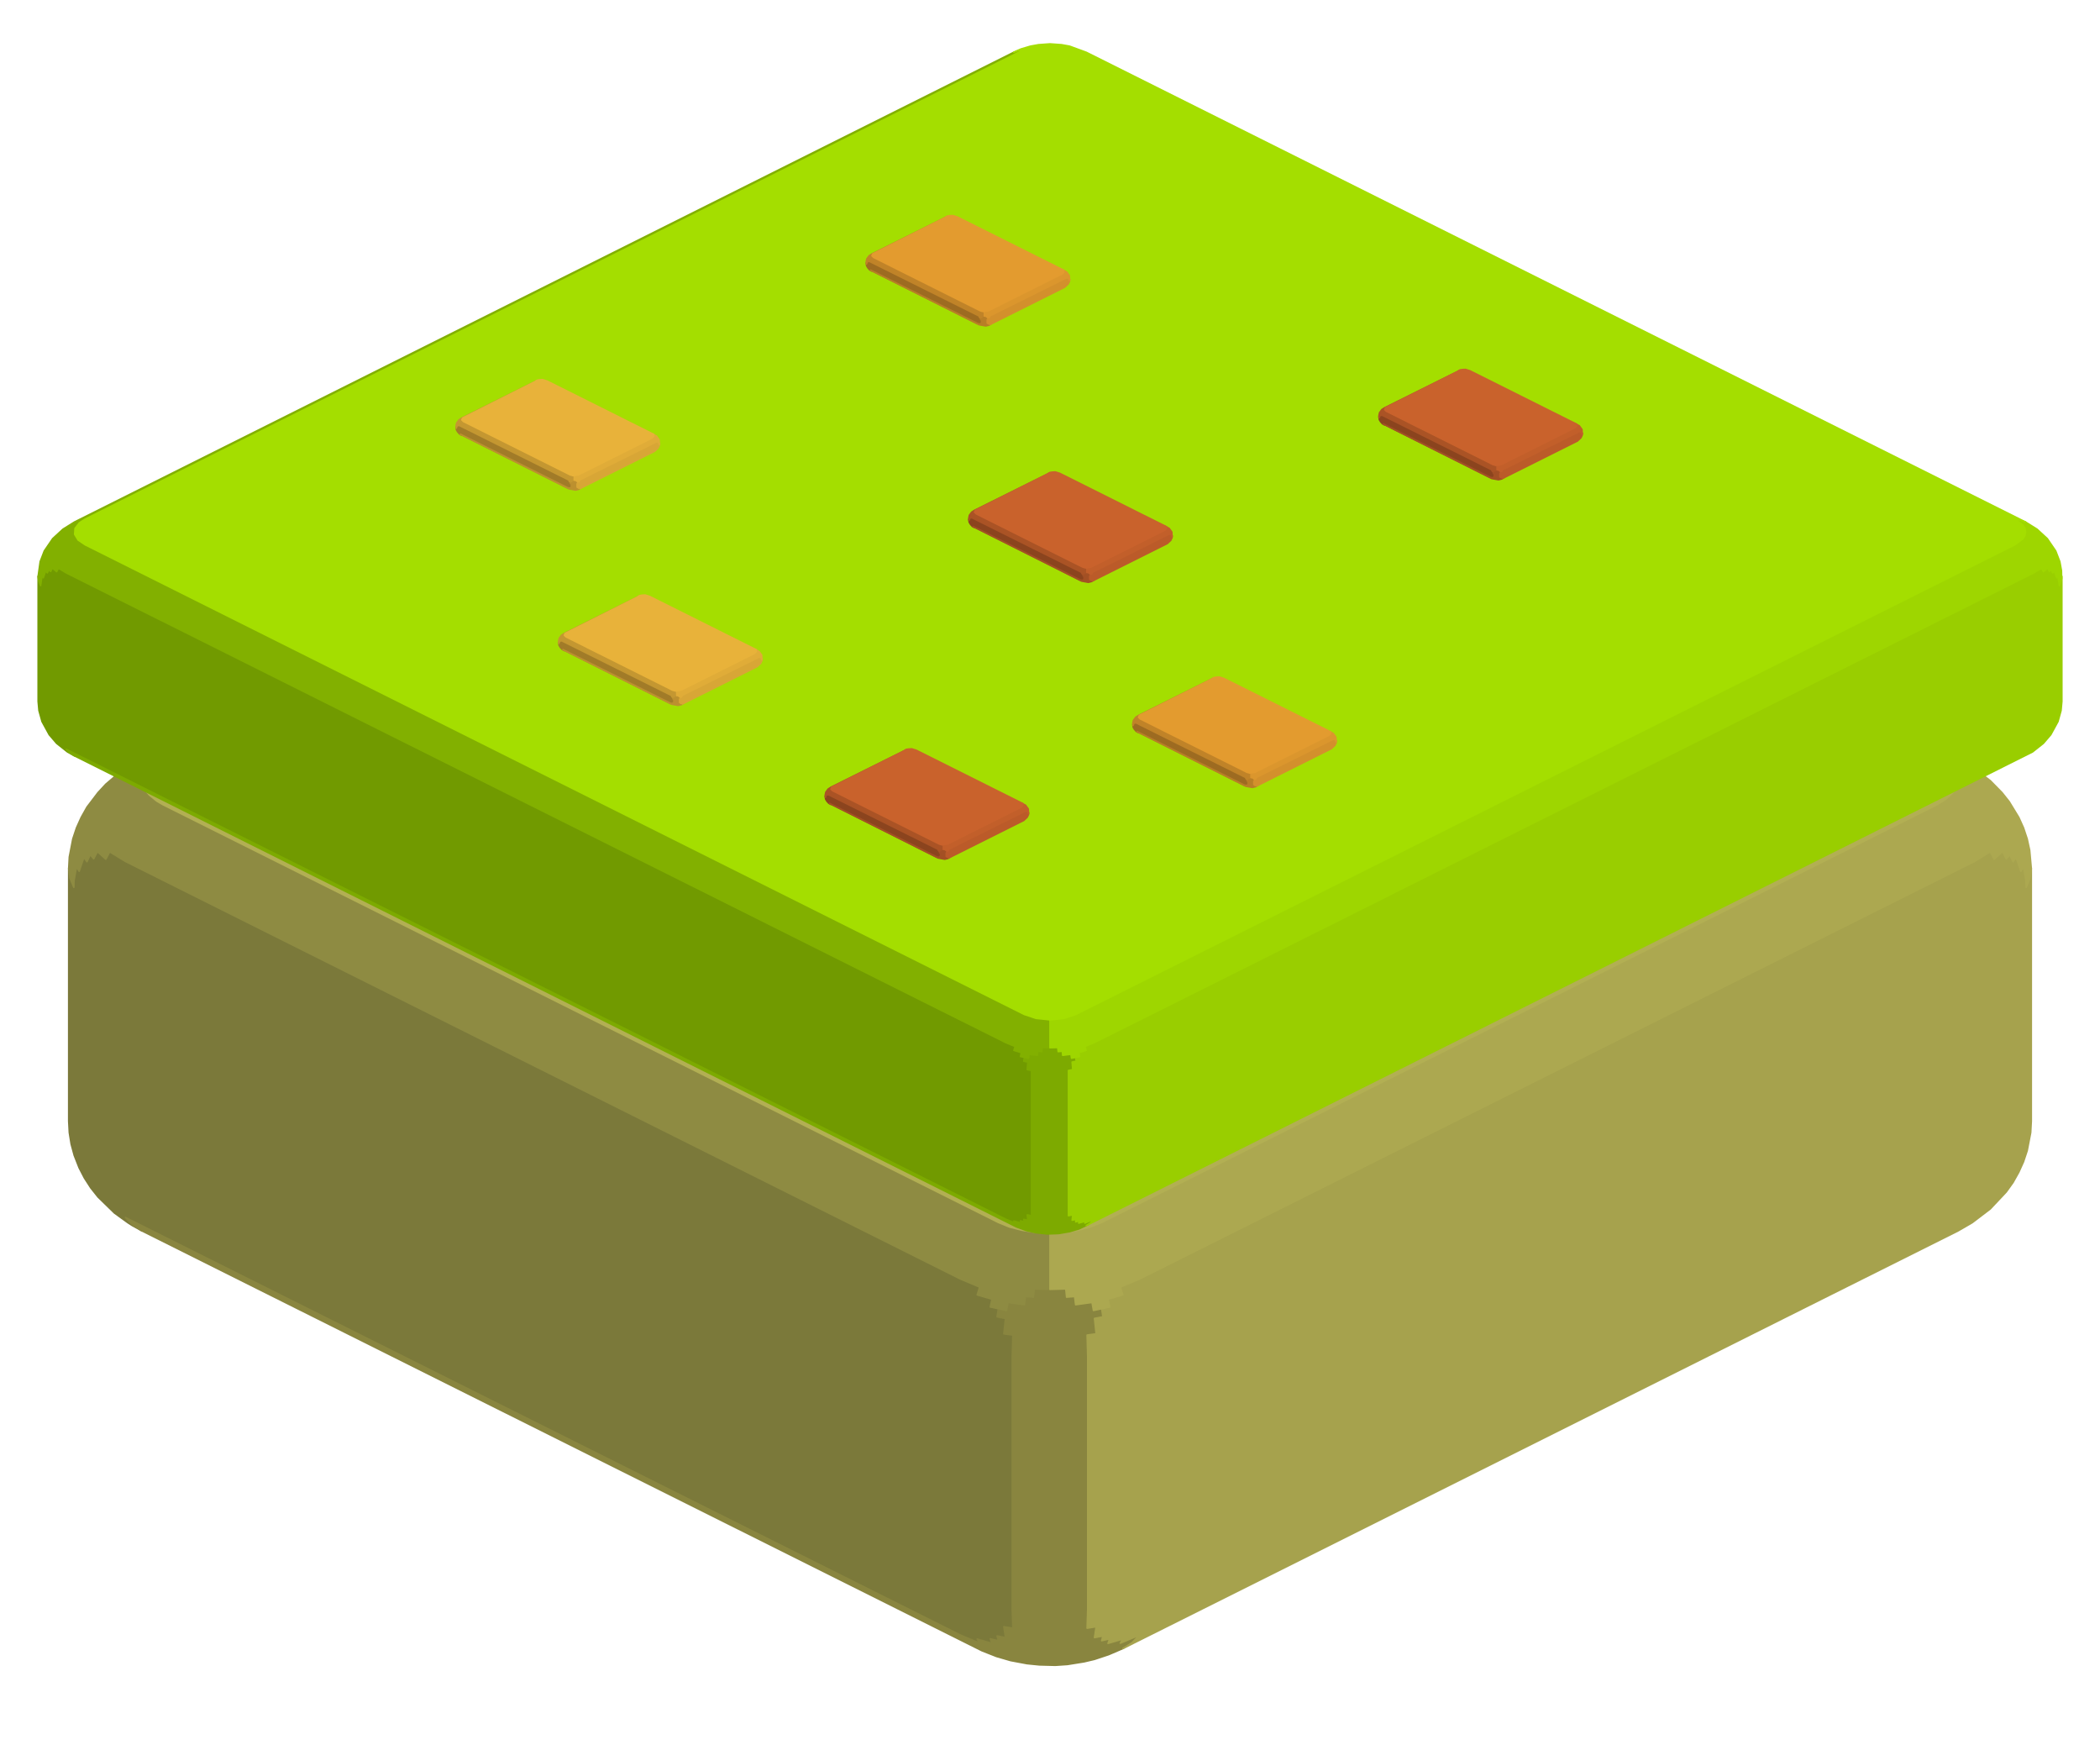
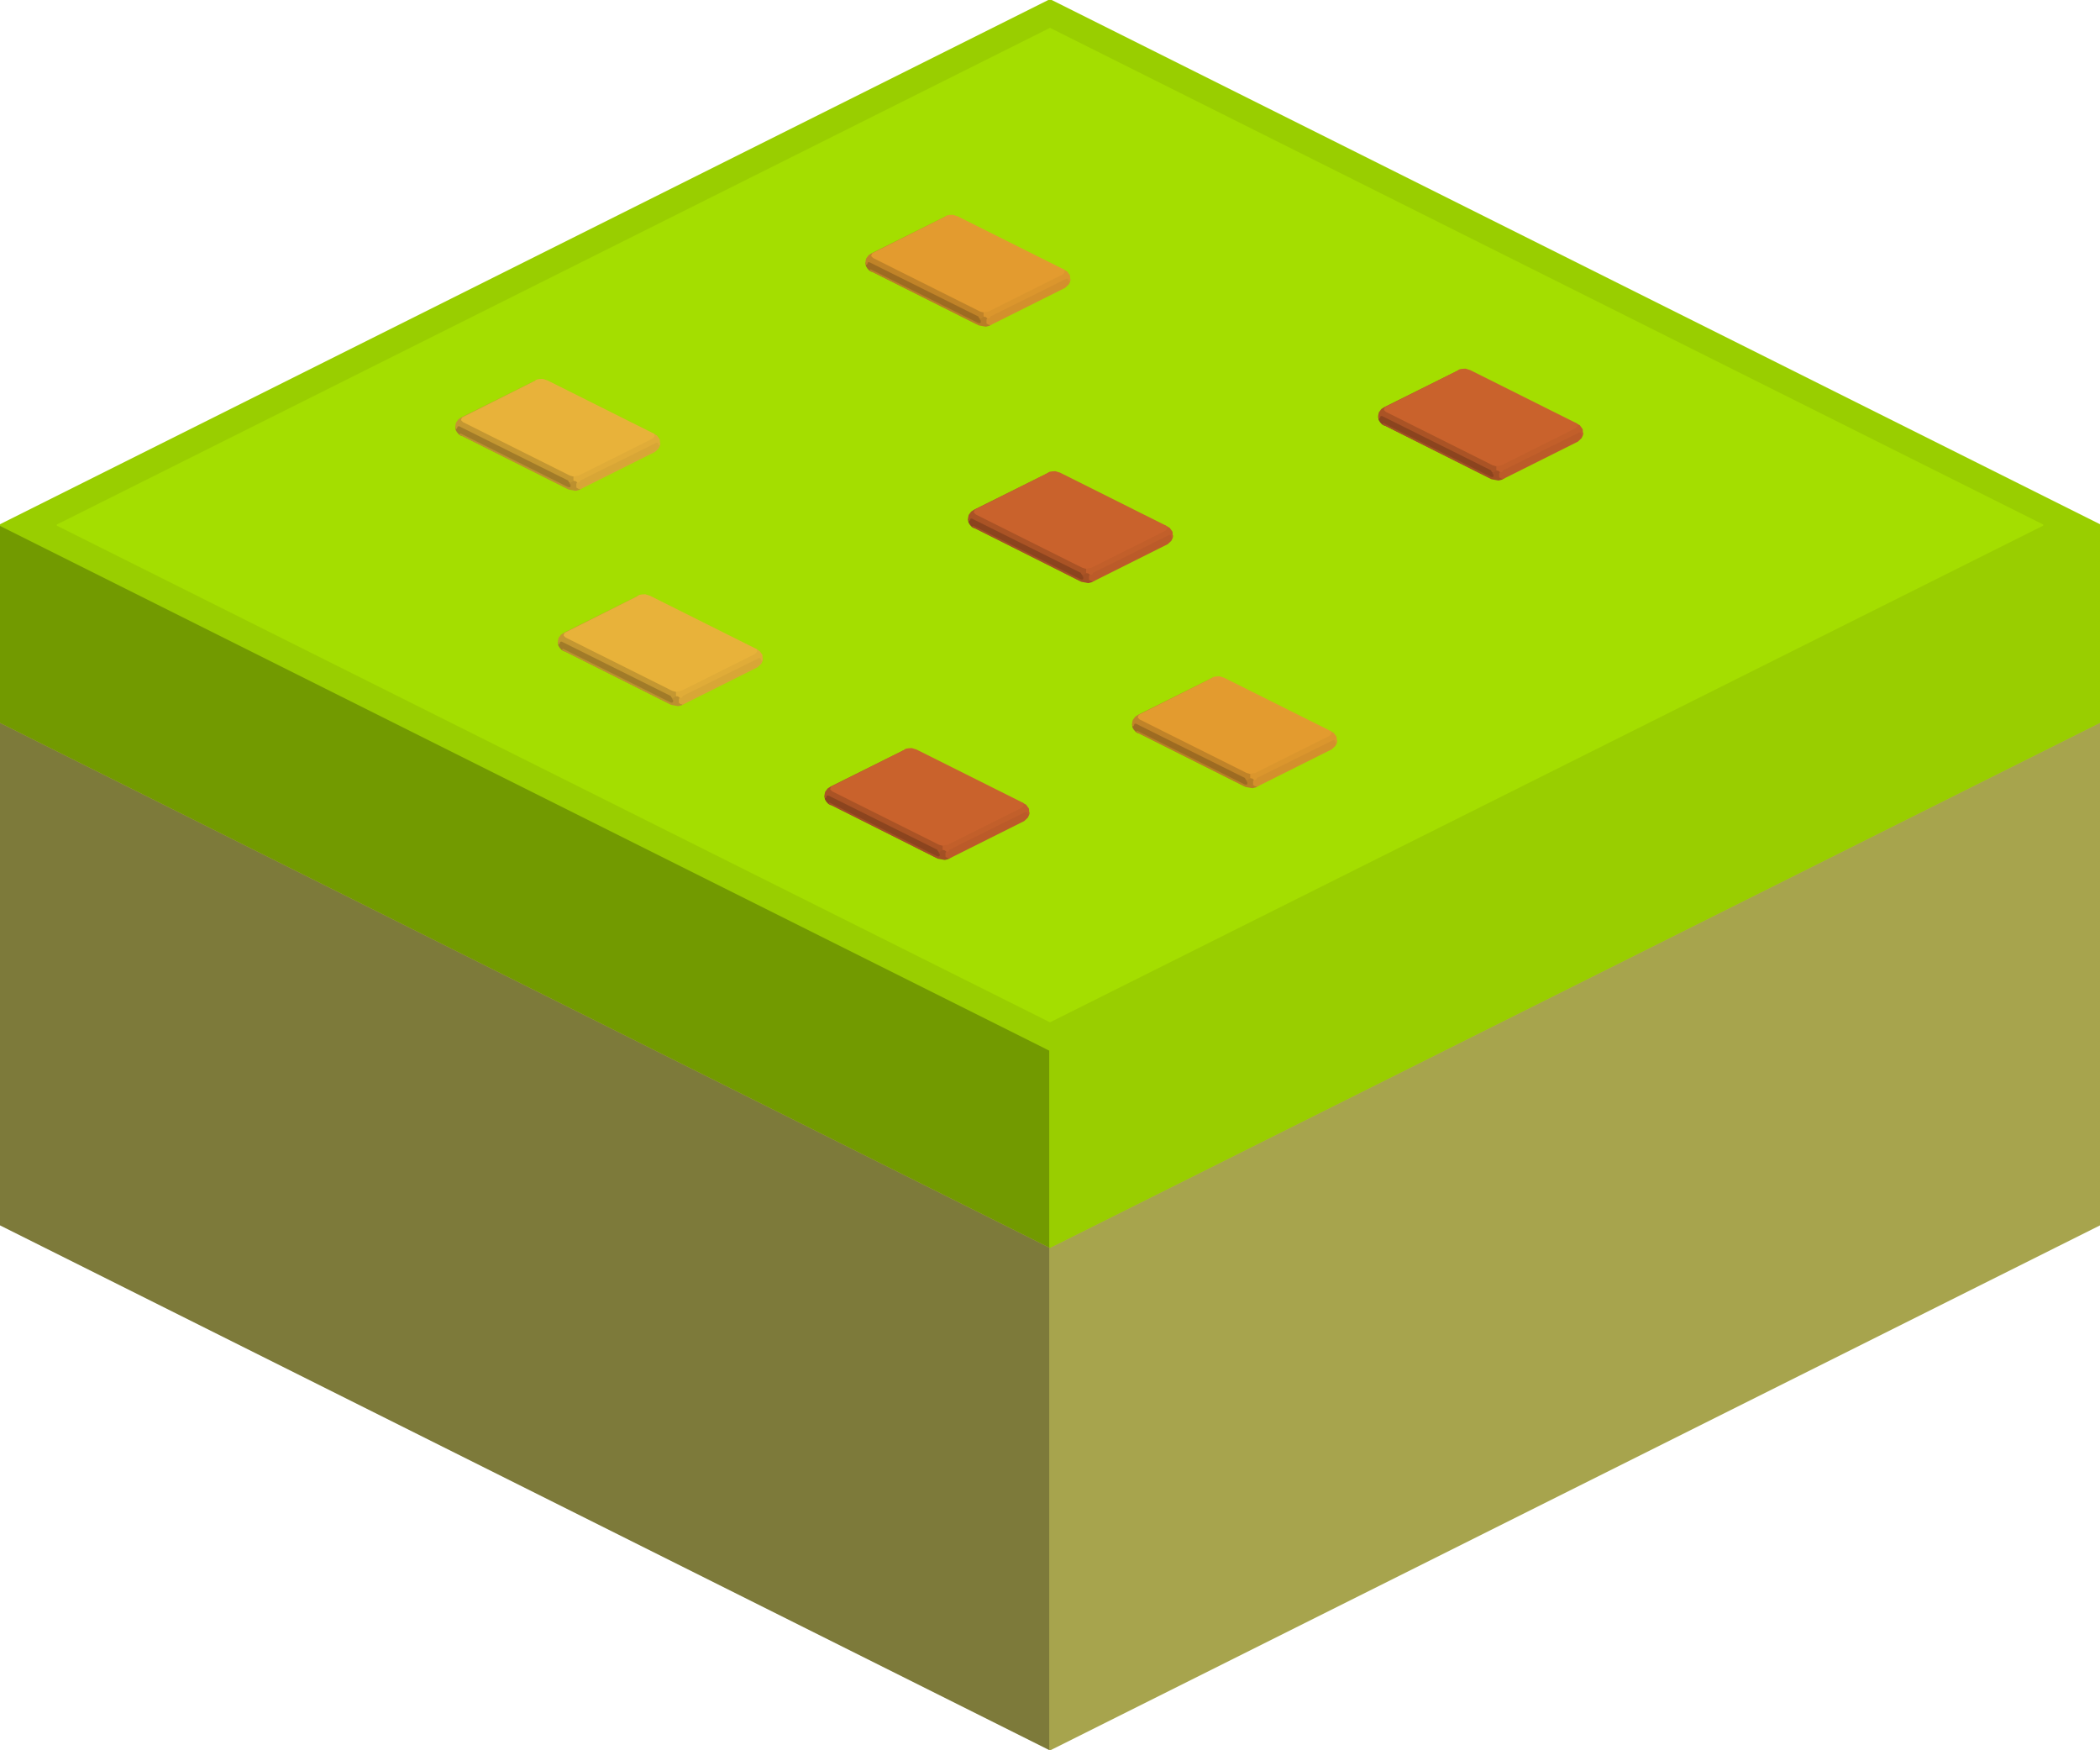
<svg xmlns="http://www.w3.org/2000/svg" width="1024" height="853" viewBox="0 -341 1024 853">
  <defs>
    <filter id="glow" x="-50%" y="-50%" width="200%" height="200%">
      <feGaussianBlur stdDeviation="3" result="b" />
      <feMerge>
        <feMergeNode in="b" />
        <feMergeNode in="b" />
        <feMergeNode in="SourceGraphic" />
      </feMerge>
    </filter>
  </defs>
  <path id="lower-shadow" fill="transparent" d="M512 0 1024 256 512 512 0 256Z" opacity=".28" />
  <path id="upper-shadow" fill="transparent" d="M512 -341 1024 -85 512 171 0 -85Z" opacity=".2" />
  <g id="figure">
-     <path d="M36.0,91.6 L34.1,87.1 L33.5,82.4 L33.5,205.6 L33.8,211.2 L34.7,216.8 L36.2,222.3 L38.6,228.4 L41.2,233.4 L44.3,238.2 L47.8,242.6 L55.8,250.4 L62.3,255.1 L64.5,256.5 L69.2,259.1 L64.8,256.3 L61.2,252.6 L468.4,456.2 L477.7,460.1 L476.5,458.1 L483.7,460.2 L482.9,458.0 L486.8,458.9 L486.2,456.6 L490.3,457.4 L489.5,452.1 L493.9,452.8 L493.6,443.6 L493.6,320.4 L493.9,309.9 L489.5,309.3 L490.3,301.8 L486.2,301.0 L486.8,297.1 L482.9,296.2 L483.7,292.4 L476.5,290.3 L477.7,286.5 L468.4,282.6 L61.2,79.0 L53.5,74.3 L51.6,77.9 L47.5,74.2 L45.7,77.7 L44.0,75.7 L42.4,79.1 L40.9,77.0 L38.6,83.8 L37.3,81.6 L36.1,88.3Z" fill="#7b793a" fill-rule="evenodd" stroke="#7b793a" stroke-width=".75" stroke-linejoin="round" />
-     <path d="M489.5,309.3 L493.9,309.9 L493.6,320.4 L493.6,443.6 L493.9,452.8 L489.5,452.1 L490.3,457.4 L486.2,456.6 L486.8,458.9 L482.9,458.0 L483.7,460.2 L476.5,458.1 L477.7,460.1 L468.4,456.2 L61.2,252.6 L64.8,256.3 L69.2,259.1 L478.8,463.8 L485.9,466.6 L492.8,468.6 L500.8,470.1 L506.8,470.7 L514.6,470.9 L520.5,470.5 L528.6,469.2 L533.7,468.0 L540.6,465.7 L547.6,462.7 L552.0,459.9 L555.6,456.2 L546.3,460.1 L547.5,458.1 L540.3,460.2 L541.1,458.0 L537.2,458.9 L537.8,456.6 L533.7,457.4 L534.5,452.1 L530.1,452.8 L530.4,443.6 L530.4,320.4 L530.1,309.9 L534.5,309.3 L533.7,301.8 L537.8,301.0 L537.2,297.1 L533.2,297.9 L532.5,294.0 L524.5,295.1 L524.0,291.1 L520.1,291.4 L519.7,287.4 L512.0,287.6 L504.3,287.4 L503.9,291.4 L500.0,291.1 L499.5,295.1 L491.5,294.0 L490.8,297.9 L486.8,297.1 L486.2,301.0 L490.3,301.8Z" fill="#89853f" fill-rule="evenodd" stroke="#89853f" stroke-width=".75" stroke-linejoin="round" />
-     <path d="M35.5,68.0 L33.8,76.8 L33.5,82.4 L34.1,87.1 L36.0,91.6 L36.1,88.3 L37.3,81.6 L38.6,83.8 L40.9,77.0 L42.4,79.1 L44.0,75.7 L45.7,77.7 L47.5,74.2 L51.6,77.9 L53.5,74.3 L61.2,79.0 L468.4,282.6 L477.7,286.5 L476.5,290.3 L483.7,292.4 L482.9,296.2 L490.8,297.9 L491.5,294.0 L499.5,295.1 L500.0,291.1 L503.9,291.4 L504.3,287.4 L512.0,287.6 L512.0,260.2 L505.0,259.8 L498.4,258.8 L492.2,257.2 L486.8,255.0 L79.6,51.4 L75.2,48.7 L71.9,45.6 L69.8,42.2 L69.2,38.8 L69.8,35.3 L71.9,31.9 L75.2,28.9 L79.6,26.2 L486.8,-177.4 L481.3,-176.5 L476.4,-174.7 L66.9,30.1 L57.8,36.0 L51.6,41.3 L47.8,45.4 L42.4,52.5 L39.6,57.5 L37.3,62.6Z" fill="#8e8b42" fill-rule="evenodd" stroke="#8e8b42" stroke-width=".75" stroke-linejoin="round" />
-     <path d="M533.7,301.8 L534.5,309.3 L530.1,309.9 L530.4,320.4 L530.4,443.6 L530.1,452.8 L534.5,452.1 L533.7,457.4 L537.8,456.6 L537.2,458.9 L541.1,458.0 L540.3,460.2 L547.5,458.1 L546.3,460.1 L555.6,456.2 L552.0,459.9 L547.6,462.7 L954.8,259.1 L961.7,255.1 L970.5,248.4 L978.3,240.1 L981.6,235.5 L984.4,230.5 L986.7,225.4 L988.5,220.0 L990.2,211.2 L990.5,205.6 L990.5,82.4 L989.9,87.1 L988.0,91.6 L987.9,88.3 L986.7,81.6 L985.4,83.8 L983.1,77.0 L981.6,79.1 L980.0,75.7 L978.3,77.7 L976.5,74.2 L972.4,77.9 L970.5,74.3 L962.8,79.0 L555.6,282.6 L546.3,286.5 L547.5,290.3 L540.3,292.4 L541.1,296.2 L537.2,297.1 L537.8,301.0Z" fill="#a6a24d" fill-rule="evenodd" stroke="#a6a24d" stroke-width=".75" stroke-linejoin="round" />
-     <path d="M519.0,259.8 L512.0,260.2 L512.0,287.6 L519.7,287.4 L520.1,291.4 L524.0,291.1 L524.5,295.1 L532.5,294.0 L533.2,297.9 L541.1,296.2 L540.3,292.4 L547.5,290.3 L546.3,286.5 L555.6,282.6 L962.8,79.0 L970.5,74.3 L972.4,77.9 L976.5,74.2 L978.3,77.7 L980.0,75.7 L981.6,79.1 L983.1,77.0 L985.4,83.8 L986.7,81.6 L987.9,88.3 L988.0,91.6 L989.9,87.1 L990.5,82.4 L989.7,73.5 L988.5,68.0 L986.7,62.6 L984.4,57.5 L979.7,49.8 L976.2,45.4 L970.5,39.6 L961.7,32.9 L954.8,28.9 L949.9,27.1 L944.4,26.2 L948.8,28.9 L952.1,31.9 L954.2,35.3 L954.8,38.8 L954.5,41.1 L952.9,44.5 L950.1,47.7 L946.0,50.5 L537.2,255.0 L531.8,257.2 L527.8,258.3Z" fill="#aca850" fill-rule="evenodd" stroke="#aca850" stroke-width=".75" stroke-linejoin="round" />
-     <path d="M73.9,29.8 L71.9,31.9 L69.8,35.3 L69.2,38.8 L69.5,41.1 L71.1,44.5 L72.8,46.6 L76.5,49.6 L79.6,51.4 L486.8,255.0 L492.2,257.2 L498.4,258.8 L505.0,259.8 L512.0,260.2 L519.0,259.8 L525.6,258.8 L531.8,257.2 L537.2,255.0 L944.4,51.4 L948.8,48.7 L952.1,45.6 L954.2,42.2 L954.8,38.8 L954.2,35.3 L952.1,31.9 L948.8,28.9 L944.4,26.2 L949.9,27.1 L954.8,28.9 L547.6,-174.7 L540.6,-177.7 L531.2,-180.6 L523.2,-182.1 L512.0,-182.9 L500.8,-182.1 L492.8,-180.6 L483.4,-177.7 L476.4,-174.7 L481.3,-176.5 L486.8,-177.4 L79.6,26.2Z" fill="#b2af53" fill-rule="evenodd" stroke="#b2af53" stroke-width=".75" stroke-linejoin="round" />
-     <path d="M19.8,-55.5 L18.9,-57.7 L18.6,-60.0 L18.6,1.0 L19.0,5.4 L20.5,10.8 L24.0,17.2 L27.6,21.4 L32.9,25.6 L34.0,26.2 L36.3,27.5 L34.1,26.1 L32.3,24.3 L490.4,253.4 L495.0,255.3 L494.4,254.3 L498.0,255.3 L497.6,254.2 L499.5,254.7 L499.2,253.5 L501.2,253.9 L500.9,251.3 L503.0,251.7 L503.0,180.9 L500.9,180.5 L501.2,176.8 L499.2,176.4 L499.5,174.5 L497.6,174.1 L498.0,172.2 L494.4,171.1 L495.0,169.2 L490.4,167.3 L32.3,-61.7 L28.5,-64.0 L27.6,-62.3 L25.5,-64.1 L24.7,-62.4 L23.8,-63.3 L23.1,-61.7 L22.3,-62.7 L21.1,-59.3 L20.5,-60.4Z" fill="#719a00" fill-rule="evenodd" stroke="#719a00" stroke-width=".75" stroke-linejoin="round" />
-     <path d="M495.5,257.1 L500.4,258.9 L505.1,260.0 L510.7,260.6 L516.2,260.4 L521.5,259.5 L526.2,258.1 L530.8,255.9 L533.6,253.4 L529.0,255.3 L529.6,254.3 L526.0,255.3 L526.4,254.2 L524.5,254.7 L524.8,253.5 L522.8,253.9 L523.1,251.3 L521.0,251.7 L521.0,180.9 L523.1,180.5 L522.8,176.8 L524.8,176.4 L524.5,174.5 L522.5,174.9 L522.2,173.0 L518.2,173.5 L518.0,171.5 L516.0,171.7 L515.8,169.7 L508.2,169.7 L508.0,171.7 L506.0,171.5 L505.8,173.5 L501.8,173.0 L501.5,174.9 L499.5,174.5 L499.2,176.4 L501.2,176.8 L500.9,180.5 L503.0,180.9 L503.0,251.7 L500.9,251.3 L501.2,253.9 L499.2,253.5 L499.5,254.7 L497.6,254.2 L498.0,255.3 L494.4,254.3 L495.0,255.3 L490.4,253.4 L32.3,24.3 L34.1,26.1 L36.3,27.5Z" fill="#7daa00" fill-rule="evenodd" stroke="#7daa00" stroke-width=".75" stroke-linejoin="round" />
-     <path d="M19.6,-67.2 L18.6,-60.0 L18.9,-57.7 L19.8,-55.5 L20.5,-60.4 L21.1,-59.3 L22.3,-62.7 L23.1,-61.7 L23.8,-63.3 L24.7,-62.4 L25.5,-64.1 L27.6,-62.3 L28.5,-64.0 L32.3,-61.7 L490.4,167.3 L495.0,169.2 L494.4,171.1 L498.0,172.2 L497.6,174.1 L501.5,174.9 L501.8,173.0 L505.8,173.5 L506.0,171.5 L508.0,171.7 L508.2,169.7 L512.0,169.8 L512.0,156.2 L505.2,155.5 L499.5,153.6 L41.5,-75.4 L37.6,-78.3 L36.6,-79.9 L36.3,-81.7 L36.6,-83.4 L37.6,-85.0 L41.5,-87.9 L499.5,-316.9 L496.8,-316.5 L494.3,-315.5 L36.3,-86.5 L30.7,-83.0 L25.7,-78.4 L21.6,-72.4Z" fill="#82b000" fill-rule="evenodd" stroke="#82b000" stroke-width=".75" stroke-linejoin="round" />
-     <path d="M522.8,176.8 L523.1,180.5 L521.0,180.9 L521.0,251.7 L523.1,251.3 L522.8,253.9 L524.8,253.5 L524.5,254.7 L526.4,254.2 L526.0,255.3 L529.6,254.3 L529.0,255.3 L533.6,253.4 L531.8,255.2 L529.7,256.5 L991.1,25.6 L996.4,21.4 L1000.0,17.2 L1003.5,10.8 L1005.0,5.4 L1005.4,1.0 L1005.4,-60.0 L1005.1,-57.7 L1004.2,-55.5 L1003.5,-60.4 L1002.9,-59.3 L1001.7,-62.7 L1000.9,-61.7 L1000.2,-63.3 L999.3,-62.4 L998.5,-64.1 L996.4,-62.3 L995.5,-64.0 L991.7,-61.7 L533.6,167.3 L529.0,169.2 L529.6,171.1 L526.0,172.2 L526.4,174.1 L524.5,174.5 L524.8,176.4Z" fill="#99ce00" fill-rule="evenodd" stroke="#99ce00" stroke-width=".75" stroke-linejoin="round" />
-     <path d="M519.8,155.3 L512.0,156.2 L512.0,169.8 L515.8,169.7 L516.0,171.7 L518.0,171.5 L518.2,173.5 L522.2,173.0 L522.5,174.9 L526.4,174.1 L526.0,172.2 L529.6,171.1 L529.0,169.2 L533.6,167.3 L991.7,-61.7 L995.5,-64.0 L996.4,-62.3 L998.5,-64.1 L999.3,-62.4 L1000.2,-63.3 L1000.9,-61.7 L1001.7,-62.7 L1002.9,-59.3 L1003.5,-60.4 L1004.2,-55.5 L1005.3,-58.9 L1005.2,-62.8 L1004.4,-67.2 L1002.4,-72.4 L998.3,-78.4 L993.3,-83.0 L987.7,-86.5 L985.3,-87.4 L982.5,-87.9 L986.4,-85.0 L987.4,-83.4 L987.7,-81.7 L987.4,-79.9 L986.4,-78.3 L982.5,-75.4 L524.5,153.6Z" fill="#9ed600" fill-rule="evenodd" stroke="#9ed600" stroke-width=".75" stroke-linejoin="round" />
-     <path d="M38.7,-86.1 L36.6,-83.4 L36.4,-80.5 L38.1,-77.7 L41.5,-75.4 L499.5,153.6 L505.2,155.5 L512.0,156.2 L518.8,155.5 L524.5,153.6 L982.5,-75.4 L986.4,-78.3 L987.4,-79.9 L987.7,-81.7 L987.4,-83.4 L986.4,-85.0 L982.5,-87.9 L985.3,-87.4 L987.7,-86.5 L529.7,-315.5 L521.5,-318.5 L517.6,-319.2 L512.0,-319.6 L506.4,-319.2 L502.5,-318.5 L497.8,-317.1 L494.3,-315.5 L496.8,-316.5 L499.5,-316.9 L41.5,-87.9Z" fill="#a4de00" fill-rule="evenodd" stroke="#a4de00" stroke-width=".75" stroke-linejoin="round" />
-     <path d="M422.9,-213.4 L422.5,-212.3 L422.4,-212.8 L422.6,-211.4 L423.2,-210.4 L424.1,-209.4 L424.6,-209.1 L424.8,-209.0 L425.2,-208.8 L424.5,-209.3 L476.5,-183.3 L477.8,-183.0 L478.6,-183.5 L478.6,-185.1 L478.2,-185.2 L478.3,-185.7 L477.2,-186.7 L477.3,-187.0 L423.9,-213.6Z" fill="#9d6b21" fill-rule="evenodd" stroke="#9d6b21" stroke-width=".75" stroke-linejoin="round" />
+     <polygon points="0.0,11.0 512.0,267.0 512.0,512.0 0.0,256.0" fill="#7d7a3a" stroke="#7d7a3a" stroke-width=".75" stroke-linejoin="round" />
+     <polygon points="1024.0,11.0 512.0,267.0 512.0,512.0 1024.0,256.0" fill="#a7a44d" stroke="#a7a44d" stroke-width=".75" stroke-linejoin="round" />
+     <polygon points="512.0,-245.0 1024.0,11.0 512.0,267.0 0.0,11.0" fill="#b4b053" stroke="#b4b053" stroke-width=".75" stroke-linejoin="round" />
+     <polygon points="0.0,-85.0 512.0,171.0 512.0,267.0 0.0,11.0" fill="#729a00" stroke="#729a00" stroke-width=".75" stroke-linejoin="round" />
+     <polygon points="1024.0,-85.0 512.0,171.0 512.0,267.0 1024.0,11.0" fill="#99ce00" stroke="#99ce00" stroke-width=".75" stroke-linejoin="round" />
+     <polygon points="512.0,-341.0 1024.0,-85.0 512.0,171.0 0.0,-85.0" fill="#99ce00" stroke="#99ce00" stroke-width=".75" stroke-linejoin="round" />
+     <polygon points="512.0,-327.0 996.0,-85.0 512.0,157.0 28.0,-85.0" fill="#a4de00" stroke="#a4de00" stroke-width=".75" stroke-linejoin="round" />
+     <path d="M422.5,-212.3 L422.4,-212.8 L422.6,-211.4 L423.2,-210.4 L424.1,-209.4 L424.6,-209.1 L424.8,-209.0 L425.2,-208.8 L424.5,-209.3 L476.5,-183.3 L477.8,-183.0 L478.6,-183.5 L478.6,-185.1 L478.2,-185.2 L478.3,-185.7 L477.2,-186.7 L477.3,-187.0 L423.9,-213.6 L422.9,-213.4Z" fill="#9d6b21" fill-rule="evenodd" stroke="#9d6b21" stroke-width=".75" stroke-linejoin="round" />
    <path d="M477.4,-182.7 L480.7,-182.1 L482.3,-182.5 L483.5,-183.3 L482.7,-183.0 L481.7,-183.2 L481.4,-185.1 L481.8,-185.2 L482.0,-186.1 L481.0,-186.3 L480.6,-186.9 L479.4,-186.9 L479.0,-186.3 L478.0,-186.1 L478.2,-185.2 L478.6,-185.1 L478.6,-183.5 L477.8,-183.0 L476.8,-183.2 L424.5,-209.3Z" fill="#b87e26" fill-rule="evenodd" stroke="#b87e26" stroke-width=".75" stroke-linejoin="round" />
    <path d="M422.7,-214.8 L422.4,-213.4 L422.5,-212.3 L422.9,-213.4 L423.9,-213.6 L477.3,-187.0 L477.7,-186.2 L478.3,-186.1 L479.4,-186.9 L480.0,-186.9 L480.0,-189.0 L478.0,-189.5 L426.0,-215.5 L425.2,-216.2 L425.3,-216.9 L426.0,-217.5 L462.0,-235.5 L425.2,-217.2 L423.8,-216.3Z" fill="#c08328" fill-rule="evenodd" stroke="#c08328" stroke-width=".75" stroke-linejoin="round" />
    <path d="M482.7,-187.0 L481.4,-185.1 L481.4,-183.5 L482.2,-183.0 L483.5,-183.3 L482.8,-182.8 L519.2,-201.0 L520.9,-202.6 L521.5,-203.9 L521.6,-204.8 L521.5,-204.3 L521.1,-205.4 L520.1,-205.6Z" fill="#d3902c" fill-rule="evenodd" stroke="#d3902c" stroke-width=".75" stroke-linejoin="round" />
    <path d="M482.0,-189.5 L480.0,-189.0 L480.0,-186.9 L480.6,-186.9 L481.7,-186.1 L482.3,-186.2 L482.7,-187.0 L520.1,-205.6 L521.1,-205.4 L521.5,-204.3 L521.4,-206.6 L520.1,-208.4 L518.0,-209.5 L518.8,-208.6 L518.1,-207.5Z" fill="#db962d" fill-rule="evenodd" stroke="#db962d" stroke-width=".75" stroke-linejoin="round" />
    <path d="M425.6,-217.2 L425.2,-216.3 L426.0,-215.5 L478.0,-189.5 L479.4,-189.1 L482.0,-189.5 L518.0,-207.5 L518.8,-208.4 L518.0,-209.5 L518.8,-209.2 L466.8,-235.2 L464.6,-235.9 L462.9,-235.8 L461.9,-235.6 L461.5,-235.4 L461.2,-235.2 L462.0,-235.5Z" fill="#e39b2f" fill-rule="evenodd" stroke="#e39b2f" stroke-width=".75" stroke-linejoin="round" />
-     <path d="M672.9,-138.4 L672.5,-137.3 L672.4,-137.8 L672.6,-136.4 L673.2,-135.4 L674.1,-134.4 L674.6,-134.1 L674.8,-134.0 L675.2,-133.8 L674.5,-134.3 L726.5,-108.3 L727.8,-108.0 L728.6,-108.5 L728.6,-110.1 L728.2,-110.2 L728.3,-110.7 L727.2,-111.7 L727.3,-112.0 L673.9,-138.6Z" fill="#8b441e" fill-rule="evenodd" stroke="#8b441e" stroke-width=".75" stroke-linejoin="round" />
+     <path d="M672.5,-137.3 L672.4,-137.8 L672.6,-136.4 L673.2,-135.4 L674.1,-134.4 L674.6,-134.1 L674.8,-134.0 L675.2,-133.8 L674.5,-134.3 L726.5,-108.3 L727.8,-108.0 L728.6,-108.5 L728.6,-110.1 L728.2,-110.2 L728.3,-110.7 L727.2,-111.7 L727.3,-112.0 L673.9,-138.6 L672.9,-138.4Z" fill="#8b441e" fill-rule="evenodd" stroke="#8b441e" stroke-width=".75" stroke-linejoin="round" />
    <path d="M727.4,-107.7 L730.7,-107.1 L732.3,-107.5 L733.5,-108.3 L732.7,-108.0 L731.7,-108.2 L731.4,-110.1 L731.8,-110.2 L732.0,-111.1 L731.0,-111.3 L730.6,-111.9 L729.4,-111.9 L729.0,-111.3 L728.0,-111.1 L728.2,-110.2 L728.6,-110.1 L728.6,-108.5 L727.8,-108.0 L726.8,-108.2 L674.5,-134.3Z" fill="#a35024" fill-rule="evenodd" stroke="#a35024" stroke-width=".75" stroke-linejoin="round" />
    <path d="M672.7,-139.8 L672.4,-138.4 L672.5,-137.3 L672.9,-138.4 L673.9,-138.6 L727.3,-112.0 L727.7,-111.2 L728.3,-111.1 L729.4,-111.9 L730.0,-111.9 L730.0,-114.0 L728.0,-114.5 L676.0,-140.5 L675.2,-141.2 L675.3,-141.9 L676.0,-142.5 L712.0,-160.5 L675.2,-142.2 L673.8,-141.3Z" fill="#aa5325" fill-rule="evenodd" stroke="#aa5325" stroke-width=".75" stroke-linejoin="round" />
    <path d="M732.7,-112.0 L731.4,-110.1 L731.4,-108.5 L732.2,-108.0 L733.5,-108.3 L732.8,-107.8 L769.2,-126.0 L770.9,-127.6 L771.5,-128.9 L771.6,-129.8 L771.5,-129.3 L771.1,-130.4 L770.1,-130.6Z" fill="#bb5b29" fill-rule="evenodd" stroke="#bb5b29" stroke-width=".75" stroke-linejoin="round" />
    <path d="M732.0,-114.5 L730.0,-114.0 L730.0,-111.9 L730.6,-111.9 L731.7,-111.1 L732.3,-111.2 L732.7,-112.0 L770.1,-130.6 L771.1,-130.4 L771.5,-129.3 L771.4,-131.6 L770.1,-133.4 L768.0,-134.5 L768.8,-133.6 L768.1,-132.5Z" fill="#c25f2a" fill-rule="evenodd" stroke="#c25f2a" stroke-width=".75" stroke-linejoin="round" />
    <path d="M675.6,-142.2 L675.2,-141.3 L676.0,-140.5 L728.0,-114.5 L729.4,-114.1 L732.0,-114.5 L768.0,-132.5 L768.8,-133.4 L768.0,-134.5 L768.8,-134.2 L716.8,-160.2 L714.6,-160.9 L712.9,-160.8 L711.9,-160.6 L711.5,-160.4 L711.2,-160.2 L712.0,-160.5Z" fill="#c9622c" fill-rule="evenodd" stroke="#c9622c" stroke-width=".75" stroke-linejoin="round" />
-     <path d="M222.9,-133.4 L222.5,-132.3 L222.4,-132.8 L222.6,-131.4 L223.2,-130.4 L224.1,-129.4 L224.6,-129.1 L224.8,-129.0 L225.2,-128.8 L224.5,-129.3 L276.5,-103.3 L277.8,-103.0 L278.6,-103.5 L278.6,-105.1 L278.2,-105.2 L278.3,-105.7 L277.2,-106.7 L277.3,-107.0 L223.9,-133.6Z" fill="#a17b28" fill-rule="evenodd" stroke="#a17b28" stroke-width=".75" stroke-linejoin="round" />
+     <path d="M222.5,-132.3 L222.4,-132.8 L222.6,-131.4 L223.2,-130.4 L224.1,-129.4 L224.6,-129.1 L224.8,-129.0 L225.2,-128.8 L224.5,-129.3 L276.5,-103.3 L277.8,-103.0 L278.6,-103.5 L278.6,-105.1 L278.2,-105.2 L278.3,-105.7 L277.2,-106.7 L277.3,-107.0 L223.9,-133.6 L222.9,-133.4Z" fill="#a17b28" fill-rule="evenodd" stroke="#a17b28" stroke-width=".75" stroke-linejoin="round" />
    <path d="M277.4,-102.7 L280.7,-102.1 L282.3,-102.5 L283.5,-103.3 L282.7,-103.0 L281.7,-103.2 L281.4,-105.1 L281.8,-105.2 L282.0,-106.1 L281.0,-106.3 L280.6,-106.9 L279.4,-106.9 L279.0,-106.3 L278.0,-106.1 L278.2,-105.2 L278.6,-105.1 L278.6,-103.5 L277.8,-103.0 L276.8,-103.2 L224.5,-129.3Z" fill="#bc902f" fill-rule="evenodd" stroke="#bc902f" stroke-width=".75" stroke-linejoin="round" />
    <path d="M222.7,-134.8 L222.4,-133.4 L222.5,-132.3 L222.9,-133.4 L223.9,-133.6 L277.3,-107.0 L277.7,-106.2 L278.3,-106.1 L279.4,-106.9 L280.0,-106.9 L280.0,-109.0 L278.0,-109.5 L226.0,-135.5 L225.2,-136.2 L225.3,-136.9 L226.0,-137.5 L262.0,-155.5 L225.2,-137.2 L223.8,-136.3Z" fill="#c49731" fill-rule="evenodd" stroke="#c49731" stroke-width=".75" stroke-linejoin="round" />
    <path d="M282.7,-107.0 L281.4,-105.1 L281.4,-103.5 L282.2,-103.0 L283.5,-103.3 L282.8,-102.8 L319.2,-121.0 L320.9,-122.6 L321.5,-123.9 L321.6,-124.8 L321.5,-124.3 L321.1,-125.4 L320.1,-125.6Z" fill="#d8a636" fill-rule="evenodd" stroke="#d8a636" stroke-width=".75" stroke-linejoin="round" />
    <path d="M282.0,-109.5 L280.0,-109.0 L280.0,-106.9 L280.6,-106.9 L281.7,-106.1 L282.3,-106.2 L282.7,-107.0 L320.1,-125.6 L321.1,-125.4 L321.5,-124.3 L321.4,-126.6 L320.1,-128.4 L318.0,-129.5 L318.8,-128.5 L318.1,-127.5Z" fill="#e0ac38" fill-rule="evenodd" stroke="#e0ac38" stroke-width=".75" stroke-linejoin="round" />
    <path d="M225.6,-137.2 L225.2,-136.3 L226.0,-135.5 L278.0,-109.5 L279.4,-109.1 L282.0,-109.5 L318.0,-127.5 L318.8,-128.4 L318.0,-129.5 L318.8,-129.2 L266.8,-155.2 L264.6,-155.9 L262.9,-155.8 L261.9,-155.6 L261.5,-155.4 L261.2,-155.2 L262.0,-155.5Z" fill="#e8b23a" fill-rule="evenodd" stroke="#e8b23a" stroke-width=".75" stroke-linejoin="round" />
-     <path d="M472.9,-88.4 L472.5,-87.3 L472.4,-87.8 L472.6,-86.4 L473.2,-85.4 L474.1,-84.4 L474.6,-84.1 L474.8,-84.0 L475.2,-83.8 L474.5,-84.3 L526.5,-58.3 L527.8,-58.0 L528.6,-58.5 L528.6,-60.1 L528.2,-60.2 L528.3,-60.7 L527.2,-61.7 L527.3,-62.0 L473.9,-88.6Z" fill="#8b441e" fill-rule="evenodd" stroke="#8b441e" stroke-width=".75" stroke-linejoin="round" />
+     <path d="M472.5,-87.3 L472.4,-87.8 L472.6,-86.4 L473.2,-85.4 L474.1,-84.4 L474.6,-84.1 L474.8,-84.0 L475.2,-83.8 L474.5,-84.3 L526.5,-58.3 L527.8,-58.0 L528.6,-58.5 L528.6,-60.1 L528.2,-60.2 L528.3,-60.7 L527.2,-61.7 L527.3,-62.0 L473.9,-88.6 L472.9,-88.4Z" fill="#8b441e" fill-rule="evenodd" stroke="#8b441e" stroke-width=".75" stroke-linejoin="round" />
    <path d="M527.4,-57.7 L530.7,-57.1 L532.3,-57.5 L533.5,-58.3 L532.7,-58.0 L531.7,-58.2 L531.4,-60.1 L531.8,-60.2 L532.0,-61.1 L531.0,-61.3 L530.6,-61.9 L529.4,-61.9 L529.0,-61.3 L528.0,-61.1 L528.2,-60.2 L528.6,-60.1 L528.6,-58.5 L527.8,-58.0 L526.8,-58.2 L474.5,-84.3Z" fill="#a35024" fill-rule="evenodd" stroke="#a35024" stroke-width=".75" stroke-linejoin="round" />
    <path d="M472.7,-89.8 L472.4,-88.4 L472.5,-87.3 L472.9,-88.4 L473.9,-88.6 L527.3,-62.0 L527.7,-61.2 L528.3,-61.1 L529.4,-61.9 L530.0,-61.9 L530.0,-64.0 L528.0,-64.5 L476.0,-90.5 L475.2,-91.2 L475.3,-91.8 L476.0,-92.5 L512.0,-110.5 L475.2,-92.2 L473.8,-91.3Z" fill="#aa5325" fill-rule="evenodd" stroke="#aa5325" stroke-width=".75" stroke-linejoin="round" />
    <path d="M532.7,-62.0 L531.4,-60.1 L531.4,-58.5 L532.2,-58.0 L533.5,-58.3 L532.8,-57.8 L569.2,-76.0 L570.9,-77.6 L571.5,-78.9 L571.6,-79.8 L571.5,-79.3 L571.1,-80.4 L570.1,-80.6Z" fill="#bb5b29" fill-rule="evenodd" stroke="#bb5b29" stroke-width=".75" stroke-linejoin="round" />
    <path d="M532.0,-64.5 L530.0,-64.0 L530.0,-61.9 L530.6,-61.9 L531.7,-61.1 L532.3,-61.2 L532.7,-62.0 L570.1,-80.6 L571.1,-80.4 L571.5,-79.3 L571.4,-81.6 L570.1,-83.4 L568.0,-84.5 L568.8,-83.6 L568.1,-82.5Z" fill="#c25f2a" fill-rule="evenodd" stroke="#c25f2a" stroke-width=".75" stroke-linejoin="round" />
    <path d="M475.6,-92.2 L475.2,-91.3 L476.0,-90.5 L528.0,-64.5 L529.4,-64.1 L532.0,-64.5 L568.0,-82.5 L568.8,-83.4 L568.0,-84.5 L568.8,-84.2 L516.8,-110.2 L514.6,-110.9 L512.9,-110.8 L511.9,-110.6 L511.5,-110.4 L511.2,-110.2 L512.0,-110.5Z" fill="#c9622c" fill-rule="evenodd" stroke="#c9622c" stroke-width=".75" stroke-linejoin="round" />
-     <path d="M272.9,-28.4 L272.5,-27.3 L272.4,-27.8 L272.6,-26.4 L273.2,-25.4 L274.1,-24.4 L274.6,-24.1 L274.8,-24.0 L275.2,-23.8 L274.5,-24.3 L326.5,1.7 L327.8,2.0 L328.6,1.5 L328.6,-0.1 L328.2,-0.2 L328.3,-0.7 L327.2,-1.7 L327.3,-2.0 L273.9,-28.6Z" fill="#a17b28" fill-rule="evenodd" stroke="#a17b28" stroke-width=".75" stroke-linejoin="round" />
+     <path d="M272.5,-27.3 L272.4,-27.8 L272.6,-26.4 L273.2,-25.4 L274.1,-24.4 L274.6,-24.1 L274.8,-24.0 L275.2,-23.8 L274.5,-24.3 L326.5,1.7 L327.8,2.0 L328.6,1.5 L328.6,-0.1 L328.2,-0.2 L328.3,-0.7 L327.2,-1.7 L327.3,-2.0 L273.9,-28.6 L272.9,-28.4Z" fill="#a17b28" fill-rule="evenodd" stroke="#a17b28" stroke-width=".75" stroke-linejoin="round" />
    <path d="M327.4,2.3 L330.7,2.9 L332.3,2.5 L333.5,1.7 L332.7,2.0 L331.7,1.8 L331.4,-0.1 L331.8,-0.2 L332.0,-1.1 L331.0,-1.3 L330.6,-1.9 L329.4,-1.9 L329.0,-1.3 L328.0,-1.1 L328.2,-0.2 L328.6,-0.1 L328.6,1.5 L327.8,2.0 L326.8,1.8 L274.5,-24.3Z" fill="#bc902f" fill-rule="evenodd" stroke="#bc902f" stroke-width=".75" stroke-linejoin="round" />
    <path d="M272.7,-29.8 L272.4,-28.4 L272.5,-27.3 L272.9,-28.4 L273.9,-28.6 L327.3,-2.0 L327.7,-1.2 L328.3,-1.1 L329.4,-1.9 L330.0,-1.9 L330.0,-4.0 L328.0,-4.5 L276.0,-30.5 L275.2,-31.2 L275.3,-31.9 L276.0,-32.5 L312.0,-50.5 L275.2,-32.2 L273.8,-31.3Z" fill="#c49731" fill-rule="evenodd" stroke="#c49731" stroke-width=".75" stroke-linejoin="round" />
    <path d="M332.7,-2.0 L331.4,-0.1 L331.4,1.5 L332.2,2.0 L333.5,1.7 L332.8,2.2 L369.2,-16.0 L370.9,-17.6 L371.5,-18.9 L371.6,-19.8 L371.5,-19.3 L371.1,-20.4 L370.1,-20.6Z" fill="#d8a636" fill-rule="evenodd" stroke="#d8a636" stroke-width=".75" stroke-linejoin="round" />
    <path d="M332.0,-4.5 L330.0,-4.0 L330.0,-1.9 L330.6,-1.9 L331.7,-1.1 L332.3,-1.2 L332.7,-2.0 L370.1,-20.6 L371.1,-20.4 L371.5,-19.3 L371.4,-21.6 L370.1,-23.4 L368.0,-24.5 L368.8,-23.5 L368.1,-22.5Z" fill="#e0ac38" fill-rule="evenodd" stroke="#e0ac38" stroke-width=".75" stroke-linejoin="round" />
    <path d="M275.6,-32.2 L275.2,-31.3 L276.0,-30.5 L328.0,-4.5 L329.4,-4.1 L332.0,-4.5 L368.0,-22.5 L368.8,-23.4 L368.0,-24.5 L368.8,-24.2 L316.8,-50.2 L314.6,-50.9 L312.9,-50.8 L311.9,-50.6 L311.5,-50.4 L311.2,-50.2 L312.0,-50.5Z" fill="#e8b23a" fill-rule="evenodd" stroke="#e8b23a" stroke-width=".75" stroke-linejoin="round" />
-     <path d="M552.9,11.6 L552.5,12.7 L552.4,12.2 L552.6,13.6 L553.2,14.6 L554.1,15.6 L554.6,15.9 L554.8,16.0 L555.2,16.2 L554.5,15.7 L606.5,41.7 L607.8,42.0 L608.6,41.5 L608.6,39.9 L608.2,39.8 L608.3,39.3 L607.2,38.3 L607.3,38.0 L553.9,11.4Z" fill="#9d6b21" fill-rule="evenodd" stroke="#9d6b21" stroke-width=".75" stroke-linejoin="round" />
+     <path d="M552.5,12.7 L552.4,12.2 L552.6,13.6 L553.2,14.6 L554.1,15.6 L554.6,15.9 L554.8,16.0 L555.2,16.2 L554.5,15.7 L606.5,41.7 L607.8,42.0 L608.6,41.5 L608.6,39.9 L608.2,39.8 L608.3,39.3 L607.2,38.3 L607.3,38.0 L553.9,11.4 L552.9,11.6Z" fill="#9d6b21" fill-rule="evenodd" stroke="#9d6b21" stroke-width=".75" stroke-linejoin="round" />
    <path d="M607.4,42.3 L610.7,42.9 L612.3,42.5 L613.5,41.7 L612.7,42.0 L611.7,41.8 L611.4,39.9 L611.8,39.8 L612.0,38.9 L611.0,38.7 L610.6,38.1 L609.4,38.1 L609.0,38.7 L608.0,38.9 L608.2,39.8 L608.6,39.9 L608.6,41.5 L607.8,42.0 L606.8,41.8 L554.5,15.7Z" fill="#b87e26" fill-rule="evenodd" stroke="#b87e26" stroke-width=".75" stroke-linejoin="round" />
    <path d="M552.7,10.2 L552.4,11.6 L552.5,12.7 L552.9,11.6 L553.9,11.4 L607.3,38.0 L607.7,38.8 L608.3,38.9 L609.4,38.1 L610.0,38.1 L610.0,36.0 L608.0,35.5 L556.0,9.5 L555.2,8.8 L555.3,8.1 L556.0,7.5 L592.0,-10.5 L555.2,7.8 L553.8,8.7Z" fill="#c08328" fill-rule="evenodd" stroke="#c08328" stroke-width=".75" stroke-linejoin="round" />
    <path d="M612.7,38.0 L611.4,39.9 L611.4,41.5 L612.2,42.0 L613.5,41.7 L612.8,42.2 L649.2,24.0 L650.9,22.4 L651.5,21.1 L651.6,20.2 L651.5,20.7 L651.1,19.6 L650.1,19.4Z" fill="#d3902c" fill-rule="evenodd" stroke="#d3902c" stroke-width=".75" stroke-linejoin="round" />
    <path d="M612.0,35.5 L610.0,36.0 L610.0,38.1 L610.6,38.1 L611.7,38.9 L612.3,38.8 L612.7,38.0 L650.1,19.4 L651.1,19.6 L651.5,20.7 L651.4,18.4 L650.1,16.6 L648.0,15.5 L648.8,16.4 L648.1,17.5Z" fill="#db962d" fill-rule="evenodd" stroke="#db962d" stroke-width=".75" stroke-linejoin="round" />
    <path d="M555.6,7.8 L555.2,8.7 L556.0,9.5 L608.0,35.5 L609.4,35.9 L612.0,35.5 L648.0,17.5 L648.8,16.6 L648.0,15.5 L648.8,15.8 L596.8,-10.2 L594.6,-10.9 L592.9,-10.8 L591.9,-10.6 L591.5,-10.4 L591.2,-10.2 L592.0,-10.5Z" fill="#e39b2f" fill-rule="evenodd" stroke="#e39b2f" stroke-width=".75" stroke-linejoin="round" />
-     <path d="M402.9,46.6 L402.5,47.7 L402.4,47.2 L402.6,48.6 L403.2,49.6 L404.1,50.6 L404.6,50.9 L404.8,51.0 L405.2,51.2 L404.5,50.7 L456.5,76.7 L457.8,77.0 L458.6,76.5 L458.6,74.9 L458.2,74.8 L458.3,74.3 L457.2,73.3 L457.3,73.0 L403.9,46.4Z" fill="#8b441e" fill-rule="evenodd" stroke="#8b441e" stroke-width=".75" stroke-linejoin="round" />
+     <path d="M402.5,47.7 L402.4,47.2 L402.6,48.6 L403.2,49.6 L404.1,50.6 L404.6,50.9 L404.8,51.0 L405.2,51.2 L404.5,50.7 L456.5,76.7 L457.8,77.0 L458.6,76.5 L458.6,74.9 L458.2,74.8 L458.3,74.3 L457.2,73.3 L457.3,73.0 L403.9,46.4 L402.9,46.6Z" fill="#8b441e" fill-rule="evenodd" stroke="#8b441e" stroke-width=".75" stroke-linejoin="round" />
    <path d="M457.4,77.3 L460.7,77.9 L462.3,77.5 L463.5,76.7 L462.7,77.0 L461.7,76.8 L461.4,74.9 L461.8,74.8 L462.0,73.9 L461.0,73.7 L460.6,73.1 L459.4,73.1 L459.0,73.7 L458.0,73.9 L458.2,74.8 L458.6,74.9 L458.6,76.5 L457.8,77.0 L456.8,76.8 L404.5,50.7Z" fill="#a35024" fill-rule="evenodd" stroke="#a35024" stroke-width=".75" stroke-linejoin="round" />
    <path d="M402.7,45.2 L402.4,46.6 L402.5,47.7 L402.9,46.6 L403.9,46.4 L457.3,73.0 L457.7,73.8 L458.3,73.9 L459.4,73.1 L460.0,73.1 L460.0,71.0 L458.0,70.5 L406.0,44.5 L405.2,43.8 L405.3,43.2 L406.0,42.5 L442.0,24.5 L405.2,42.8 L403.8,43.7Z" fill="#aa5325" fill-rule="evenodd" stroke="#aa5325" stroke-width=".75" stroke-linejoin="round" />
    <path d="M462.7,73.0 L461.4,74.9 L461.4,76.5 L462.2,77.0 L463.5,76.7 L462.8,77.2 L499.2,59.0 L500.9,57.4 L501.5,56.1 L501.6,55.2 L501.5,55.7 L501.1,54.6 L500.1,54.4Z" fill="#bb5b29" fill-rule="evenodd" stroke="#bb5b29" stroke-width=".75" stroke-linejoin="round" />
    <path d="M462.0,70.5 L460.0,71.0 L460.0,73.1 L460.6,73.1 L461.7,73.9 L462.3,73.8 L462.7,73.0 L500.1,54.4 L501.1,54.6 L501.5,55.7 L501.4,53.4 L500.1,51.6 L498.0,50.5 L498.8,51.5 L498.1,52.5Z" fill="#c25f2a" fill-rule="evenodd" stroke="#c25f2a" stroke-width=".75" stroke-linejoin="round" />
    <path d="M405.6,42.8 L405.2,43.7 L406.0,44.5 L458.0,70.5 L459.4,70.9 L462.0,70.5 L498.0,52.5 L498.8,51.6 L498.0,50.5 L498.8,50.8 L446.8,24.8 L444.6,24.1 L442.9,24.2 L441.9,24.4 L441.5,24.6 L441.2,24.8 L442.0,24.5Z" fill="#c9622c" fill-rule="evenodd" stroke="#c9622c" stroke-width=".75" stroke-linejoin="round" />
  </g>
</svg>
